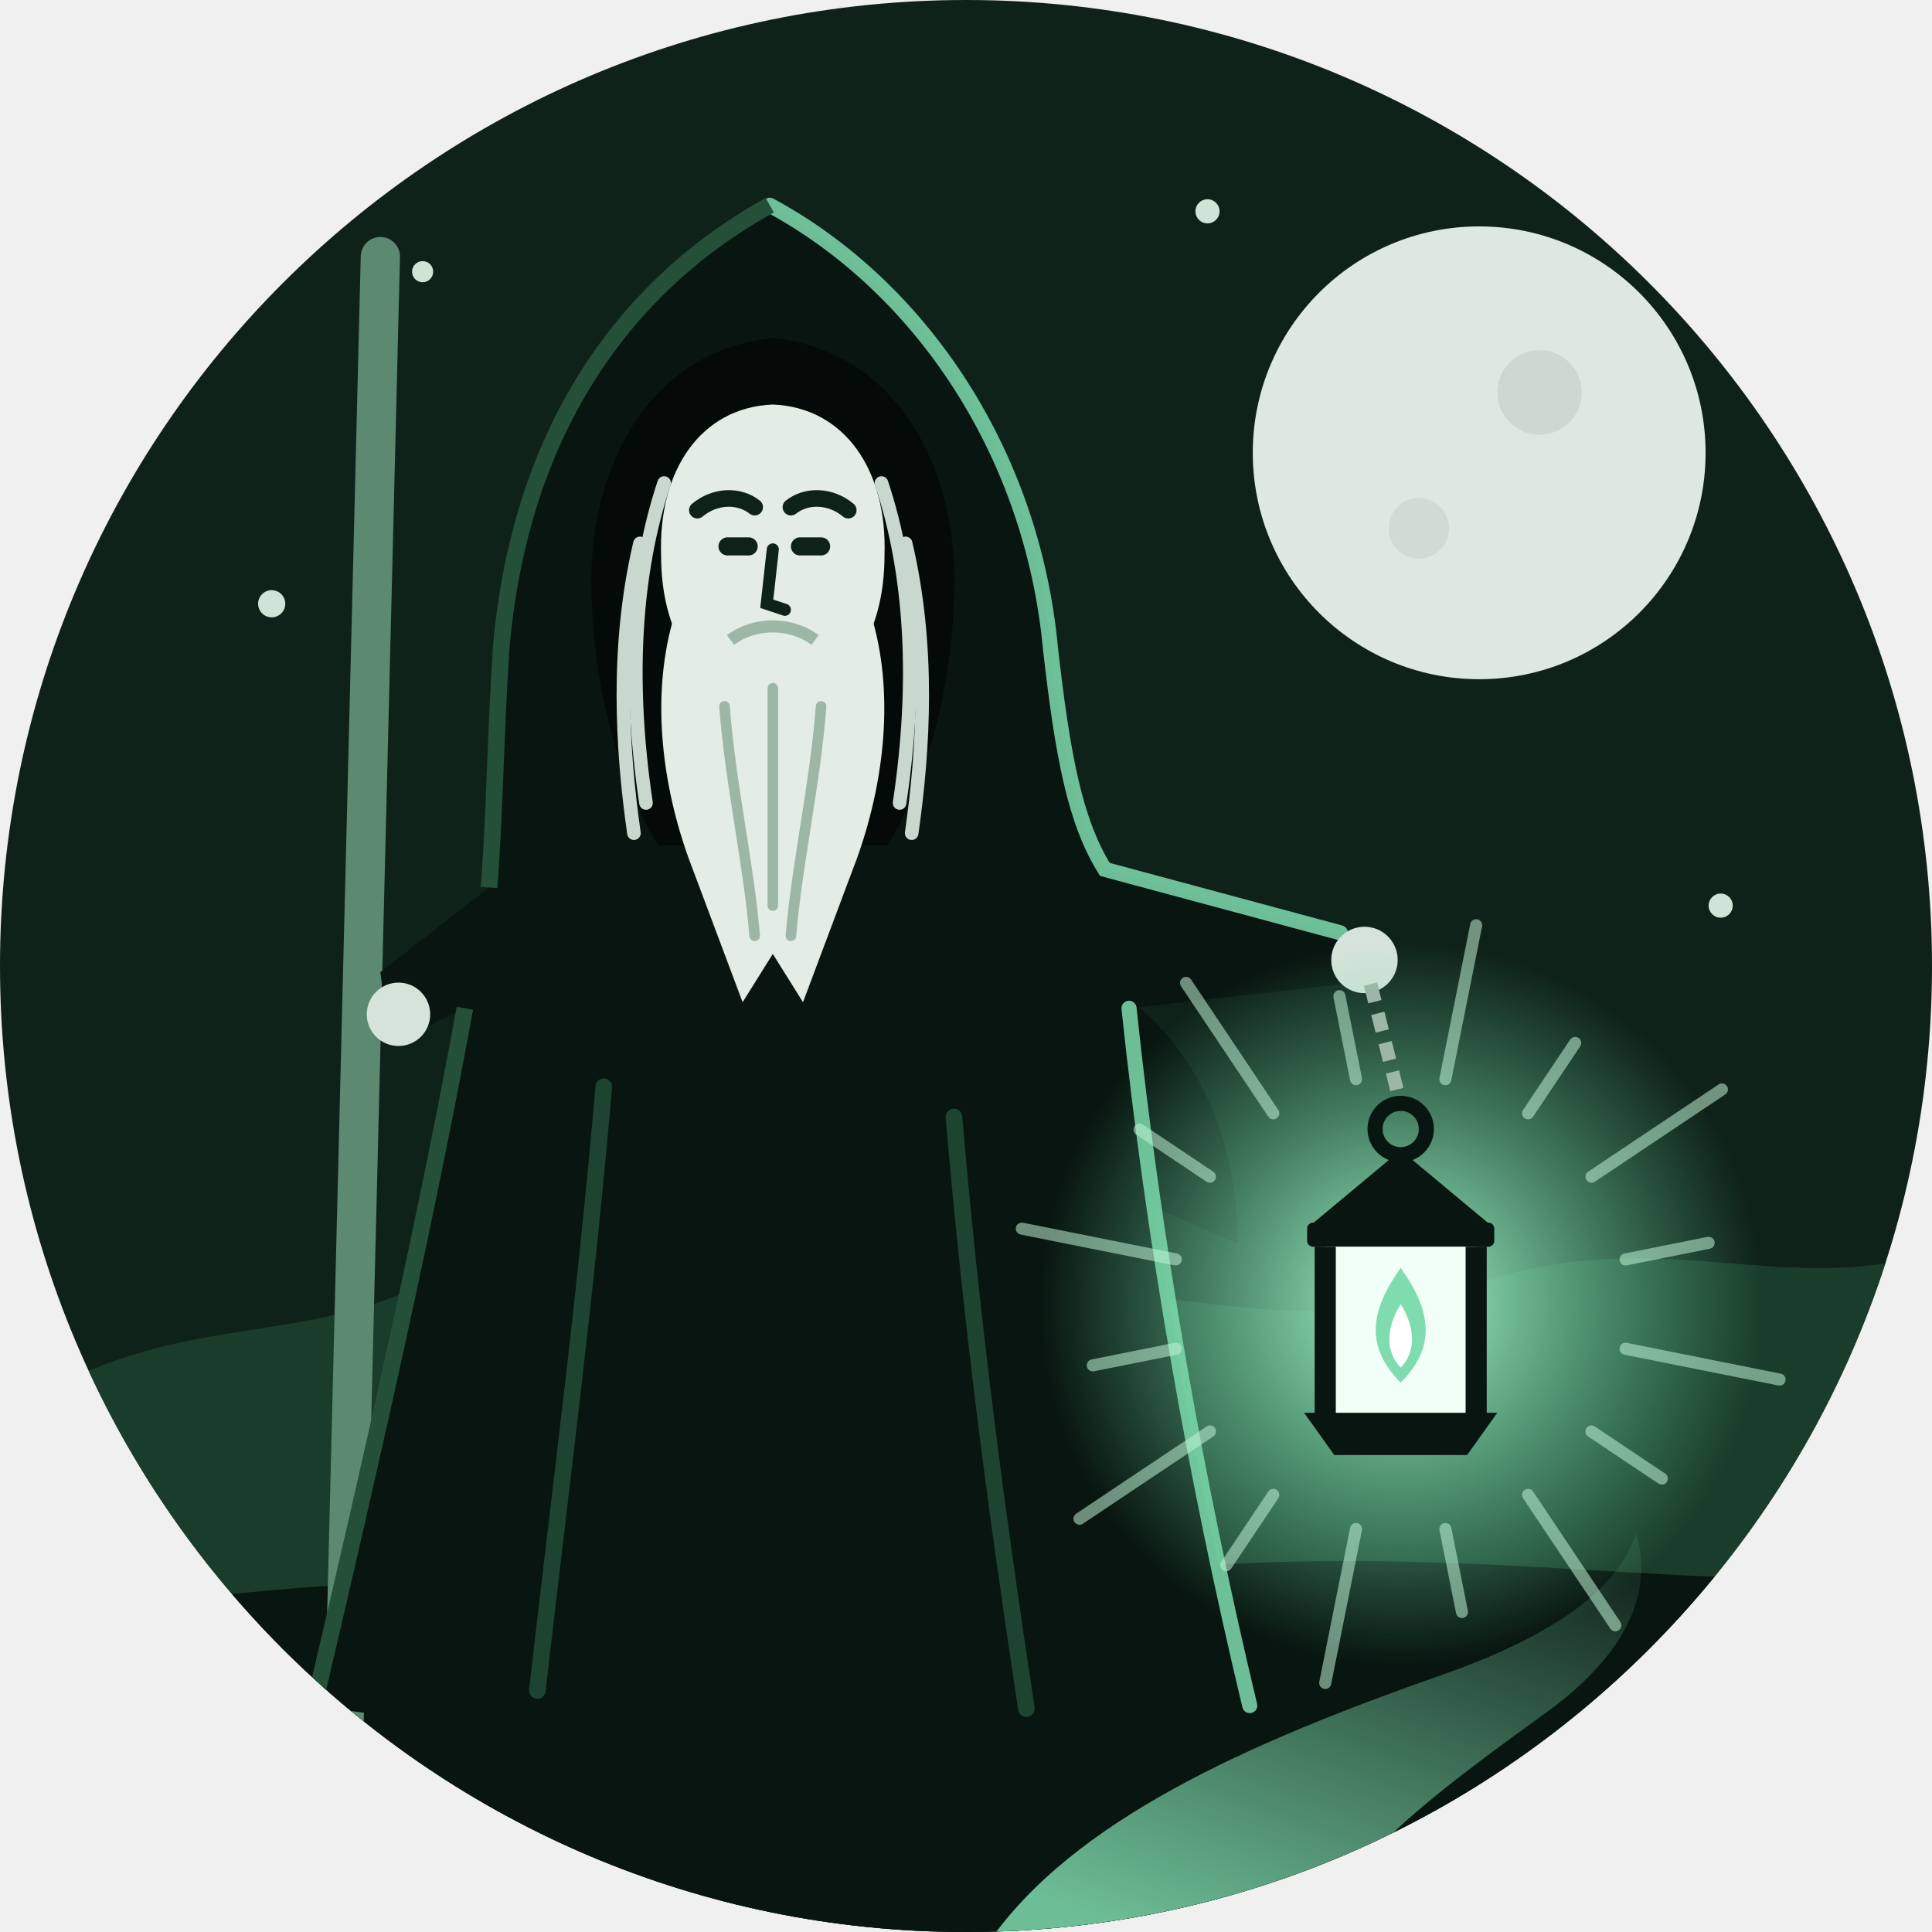
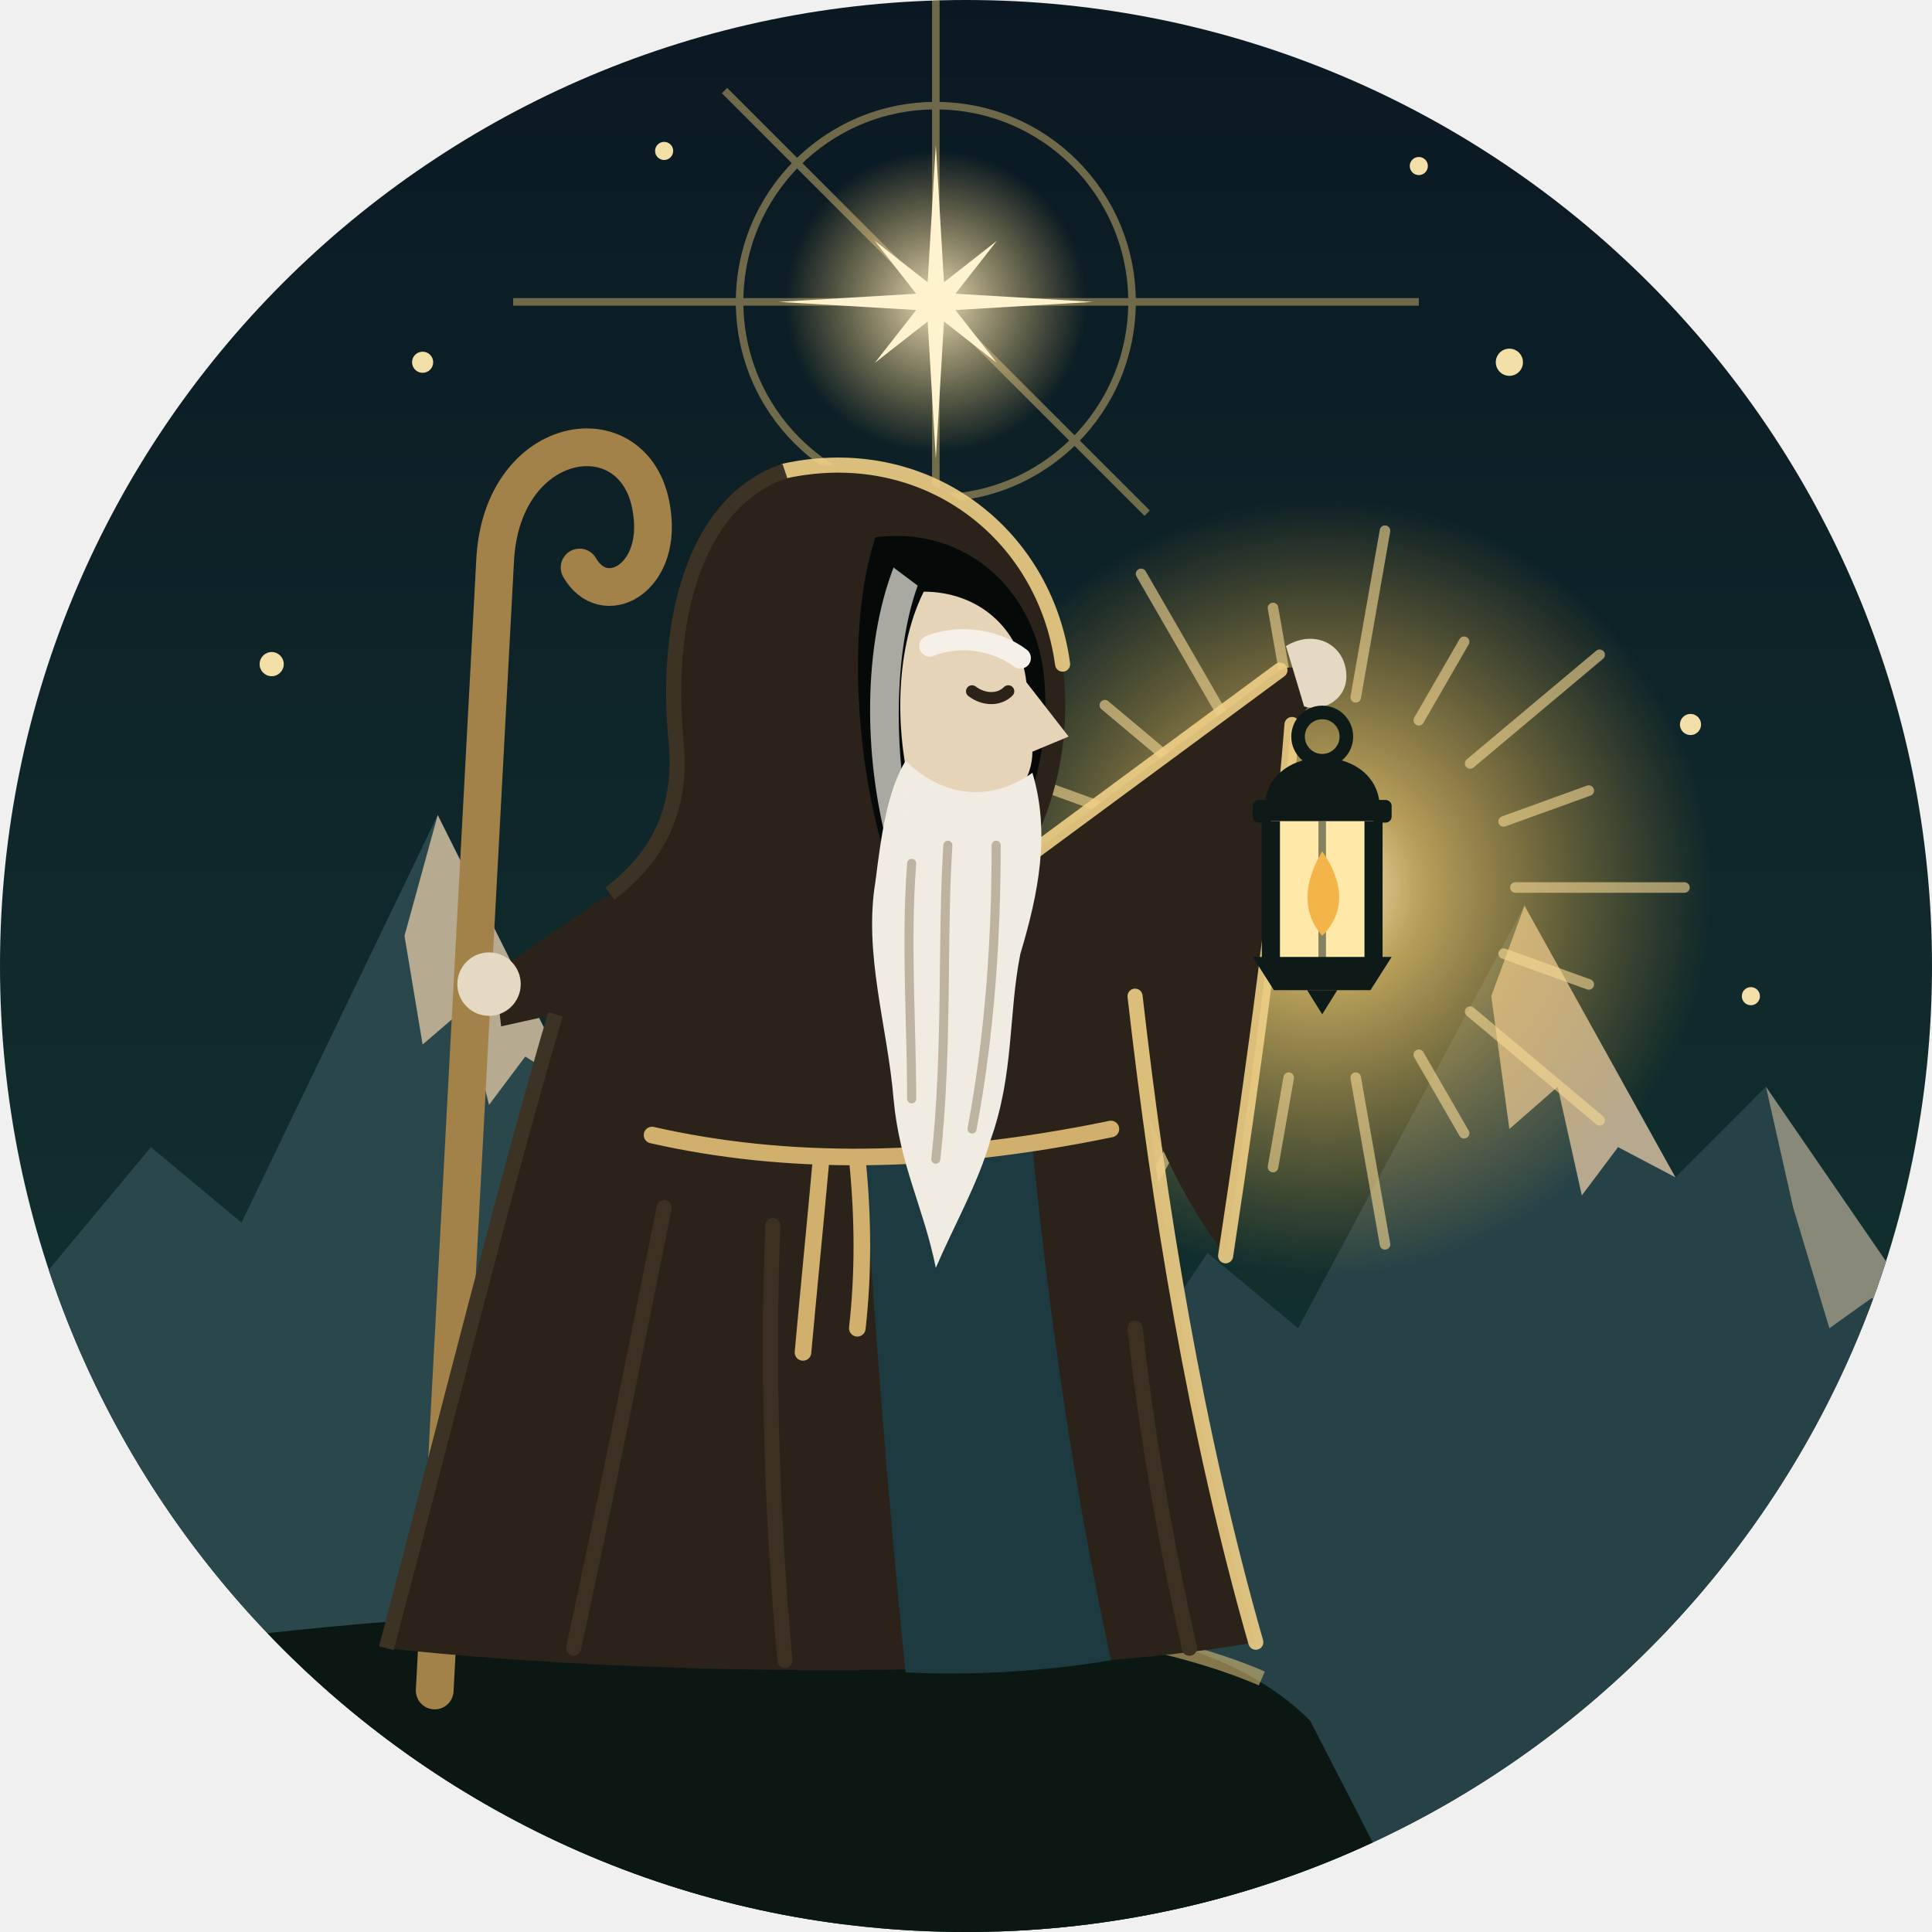
<svg xmlns="http://www.w3.org/2000/svg" viewBox="0 0 64 64">
  <defs>
    <clipPath id="c">
      <circle cx="32" cy="32" r="32" />
    </clipPath>
+     <linearGradient id="sky" x1="0" y1="0" x2="0" y2="1">
+       <stop offset="0" stop-color="#0a1822" />
+       <stop offset="0.7" stop-color="#12302f" />
+     </linearGradient>
    <radialGradient id="glow" cx="0.5" cy="0.5" r="0.5">
-       <stop offset="0" stop-color="#eafcf2" />
-       <stop offset="0.25" stop-color="#8fe3b8" stop-opacity="0.8" />
-       <stop offset="1" stop-color="#62d49c" stop-opacity="0" />
+       <stop offset="0" stop-color="#fff4d6" />
+       <stop offset="0.25" stop-color="#f3c96b" stop-opacity="0.75" />
+       <stop offset="1" stop-color="#e0a83a" stop-opacity="0" />
    </radialGradient>
-     <linearGradient id="road" x1="0.2" y1="1" x2="0.8" y2="0">
-       <stop offset="0" stop-color="#7fdcae" stop-opacity="0.85" />
-       <stop offset="1" stop-color="#7fdcae" stop-opacity="0.1" />
-     </linearGradient>
+     <radialGradient id="starglow" cx="0.5" cy="0.5" r="0.5">
+       <stop offset="0" stop-color="#fff1c9" stop-opacity="0.9" />
+       <stop offset="1" stop-color="#f3c96b" stop-opacity="0" />
+     </radialGradient>
  </defs>
  <g clip-path="url(#c)">
-     <rect width="64" height="64" fill="#0f2219" />
-     <g fill="#cfe3d6">
-       <circle cx="9" cy="20" r="0.45" />
-       <circle cx="40" cy="7" r="0.4" />
-       <circle cx="57" cy="30" r="0.4" />
-       <circle cx="14" cy="9" r="0.35" />
+     <rect width="64" height="64" fill="url(#sky)" />
+     <g fill="#f3dfa8">
+       <circle cx="9" cy="22" r="0.4" />
+       <circle cx="50" cy="12" r="0.45" />
+       <circle cx="56" cy="24" r="0.35" />
+       <circle cx="14" cy="12" r="0.35" />
+       <circle cx="22" cy="5" r="0.3" />
+       <circle cx="47" cy="5.5" r="0.3" />
+       <circle cx="58" cy="33" r="0.3" />
    </g>
-     <circle cx="49" cy="15" r="7.5" fill="#dde8e0" />
-     <circle cx="51" cy="13" r="1.4" fill="#0f2219" opacity="0.08" />
-     <circle cx="47" cy="17.5" r="1" fill="#0f2219" opacity="0.07" />
-     <path fill="#1a3d2b" d="M0 47 C6 43 10 45 15 42 C20 39 24 44 30 43 C37 41.5 42 45 49 42.5 C55 40.5 59 43 64 41.5 V64 H0Z" />
-     <path fill="#081510" d="M0 54 C14 51 28 53 38 52 C49 51 57 53 64 52 V64 H0Z" />
-     <path fill="url(#road)" d="M33 64 C36 60 42 57.5 48 55.4 C51.6 54.1 53.6 52.6 54.2 50.8 C54.8 52.8 53.8 54.8 51.4 56.6 C47.8 59.2 44.8 61.4 43.6 64 Z" />
-     <path d="M12.6 8.5 L11.4 57" stroke="#5b8a70" stroke-width="1.3" stroke-linecap="round" />
-     <path fill="#081510" d="M25.5 6.8 C30.5 9.5 34.2 15 34.8 21.5 C35.2 25 35.6 27.2 36.6 28.8 L44.6 31 C45.4 31.3 45.3 32.4 44.5 32.6 L37.4 33.4 C38.2 41 39.6 49 41.4 56.5 C34 58 20 58 10.4 56.5 C12.4 48 14.2 40 15.4 33.4 L12.9 34.6 L12.6 32.2 L16.2 29.4 C16.4 26.8 16.4 24.6 16.6 21.5 C17.2 14.4 20.6 9.5 25.5 6.8 Z" />
-     <path fill="#081510" d="M37 32.8 C39.6 34.6 41 37.6 41 41.2 L37.8 39.8 Z" />
-     <g fill="none" stroke="#7fdcae" stroke-width="0.5" stroke-linecap="round" opacity="0.85">
-       <path d="M25.5 6.8 C30.5 9.5 34.2 15 34.8 21.5 C35.2 25 35.6 27.2 36.6 28.8 L44.4 30.9" />
-       <path d="M37.4 33.4 C38.2 41 39.6 49 41.4 56.5" />
+     <g fill="none" stroke="#e9c77a" stroke-width="0.25" opacity="0.45">
+       <circle cx="31" cy="10" r="6.5" />
+       <path d="M31 0 V24 M17 10 H47 M24 3 L38 17" />
    </g>
-     <path fill="none" stroke="#24503a" stroke-width="0.55" d="M25.5 6.8 C20.6 9.5 17.2 14.4 16.6 21.5 C16.4 24.6 16.4 26.8 16.2 29.4 M15.4 33.4 C14.2 40 12.4 48 10.4 56.5" />
-     <g fill="none" stroke="#1d4431" stroke-width="0.55" stroke-linecap="round">
-       <path d="M20 36 C19.4 43 18.6 49 17.8 56" />
-       <path d="M31.6 37 C32.2 44 33 50 34 56.6" />
+     <circle cx="31" cy="10" r="5" fill="url(#starglow)" />
+     <polygon fill="#fff3cf" points="31.00,4.80 31.27,9.35 33.02,7.98 31.65,9.73 36.20,10.00 31.65,10.27 33.02,12.02 31.27,10.65 31.00,15.20 30.73,10.65 28.98,12.02 30.35,10.27 25.80,10.00 30.35,9.73 28.98,7.98 30.73,9.35" />
+     <path fill="#2a474c" d="M0 44 L5 38 L8 40.5 L14.5 27 L19 36 L22 33 L28 44 V64 H0Z" />
+     <path fill="#d9c3a2" opacity="0.8" d="M14.5 27 L19 36 L17.4 35 L16.2 36.6 L15.4 33.4 L14 34.6 L13.4 31 Z" />
+     <path fill="#d9c3a2" opacity="0.6" d="M22 33 L28 44 L26 42.6 L24.6 43.6 L23 39 Z" />
+     <path fill="#264247" d="M33 52 L40 41.5 L43 44 L50.5 30 L55.5 39 L58.5 36 L64 44 V64 H33Z" />
+     <path fill="#d9c3a2" opacity="0.8" d="M50.5 30 L55.5 39 L53.6 38 L52.4 39.6 L51.6 36 L50 37.4 L49.4 33 Z" />
+     <path fill="#d9c3a2" opacity="0.55" d="M58.5 36 L64 44 L62 43 L60.6 44 L59.4 40 Z" />
+     <path fill="#0b1713" d="M0 55.5 C9 53.6 20 53 31 53.4 C37 53.6 41 54.6 43.4 57 L47 64 H0Z" />
+     <path fill="none" stroke="#e9c77a" stroke-width="0.5" opacity="0.55" d="M22 53.2 C30 53.1 37.4 53.7 41.8 55.6" />
+     <circle cx="43.8" cy="29.4" r="13" fill="url(#glow)" />
+     <g stroke="#f6d995" stroke-width="0.35" stroke-linecap="round" opacity="0.6">
+       <path d="M50.20 29.40L55.80 29.40 M49.81 31.59L52.63 32.61 M48.70 33.51L52.99 37.11 M47.00 34.94L48.50 37.54 M44.91 35.70L45.88 41.22 M42.69 35.70L42.17 38.66 M40.60 34.94L37.80 39.79 M38.90 33.51L36.60 35.44 M37.79 31.59L32.52 33.50 M37.40 29.40L34.40 29.40 M37.79 27.21L32.52 25.30 M38.90 25.29L36.60 23.36 M40.60 23.86L37.80 19.01 M42.69 23.10L42.17 20.14 M44.91 23.10L45.88 17.58 M47.00 23.86L48.50 21.26 M48.70 25.29L52.99 21.69 M49.81 27.21L52.63 26.19" />
    </g>
-     <path fill="#030a07" d="M25.6 11.2 C29.6 11.6 31.8 15.4 31.6 19.8 C31.5 23.4 30.4 26.4 29.4 28 L21.8 28 C20.8 26.4 19.7 23.4 19.6 19.8 C19.4 15.4 21.6 11.6 25.6 11.2 Z" />
-     <g fill="none" stroke="#c9d8ce" stroke-width="0.45" stroke-linecap="round">
-       <path d="M22 16 C21 19 20.8 22.6 21.4 26.6" />
-       <path d="M21.2 18 C20.4 21.4 20.6 24.8 21 27.6" />
-       <path d="M29.2 16 C30.2 19 30.4 22.6 29.8 26.6" />
-       <path d="M30 18 C30.8 21.4 30.6 24.8 30.2 27.6" />
+     <path fill="none" stroke="#a3824a" stroke-width="1.25" stroke-linecap="round" d="M14.4 56 L16.4 18.6 C16.6 14.2 21.2 13.6 21.6 17 C21.9 19.2 20 20.2 19.2 18.8" />
+     <path fill="#2b2319" d="M26 15.6 C30.6 14.6 34.6 17.6 35.2 22 C35.5 24.4 35 26.6 34 28.4 L42.4 22.2 C43.2 21.8 43.8 22.8 43.2 23.6 L37.4 30.8 C38 38 39.4 47 41.6 54.4 C35 55.6 22 55.6 12.8 54.6 C14.8 47 16.8 39 18.4 33.6 L16.6 34 L16.4 32.2 L20.2 29.6 C21.8 28.4 22.6 26.8 22.4 24.6 C22 20.6 23 16.6 26 15.6 Z" />
+     <path fill="#1d3a40" d="M28.6 38.2 L34.2 38 C34.8 44 35.6 49.4 36.8 55 C34.4 55.4 32 55.5 30 55.4 C29.4 49.6 29 44 28.6 38.2 Z" />
+     <path fill="#2b2319" d="M36.2 28.8 L42.8 23.4 C42.4 29 41.6 35 40.6 41.6 C38.6 39 37.4 35.6 36.4 32 Z" />
+     <g fill="none" stroke="#f0cf86" stroke-width="0.5" stroke-linecap="round" opacity="0.9">
+       <path d="M34 28.4 L42.4 22.2" />
+       <path d="M42.8 24 C42.4 29 41.6 35 40.6 41.6" />
+       <path d="M37.6 33 C38.4 40 39.6 47.4 41.6 54.4" />
+       <path d="M26 15.6 C30.6 14.6 34.6 17.6 35.2 22" />
    </g>
-     <path fill="#e3ece5" d="M25.6 13.4 C28 13.5 29.4 15.6 29.3 18.4 C29.3 20.4 28.6 21.8 27.6 22.6 L23.6 22.6 C22.6 21.8 21.9 20.4 21.9 18.4 C21.8 15.6 23.2 13.5 25.6 13.4 Z" />
-     <g stroke="#0f2219" stroke-linecap="round" fill="none">
-       <path d="M23.1 16.9 C23.7 16.4 24.5 16.4 25 16.8 M28.1 16.9 C27.5 16.4 26.7 16.4 26.2 16.8" stroke-width="0.55" />
-       <path d="M24.1 18.1 h0.7 M26.5 18.1 h0.7" stroke-width="0.6" />
-       <path d="M25.6 18.2 L25.4 20 L26 20.2" stroke-width="0.4" />
+     <path fill="none" stroke="#3d3324" stroke-width="0.5" d="M26 15.6 C23 16.6 22 20.6 22.4 24.6 C22.6 26.8 21.8 28.4 20.2 29.6 M18.4 33.6 C16.8 39 14.8 47 12.8 54.6" />
+     <g fill="none" stroke="#3b3022" stroke-width="0.5" stroke-linecap="round">
+       <path d="M22 40 C21 45 20 50 19 54.6" />
+       <path d="M25.6 40.6 C25.4 45.6 25.6 50.6 26 55" />
+       <path d="M37.6 44 C38 47.6 38.6 51 39.4 54.6" />
    </g>
-     <path fill="#e3ece5" d="M22.4 20.2 C22.8 21.6 23.6 22 24.6 21.8 C25.2 21.6 25.6 21.4 25.6 21.4 C25.6 21.4 26 21.6 26.6 21.8 C27.6 22 28.4 21.6 28.8 20.2 C29.6 22.6 29.4 25.6 28.4 28.4 C27.8 30 27.2 31.6 26.6 33.2 L25.6 31.6 L24.6 33.2 C24 31.6 23.4 30 22.8 28.4 C21.8 25.6 21.6 22.6 22.4 20.2 Z" />
-     <g fill="none" stroke="#9db7a6" stroke-width="0.35" stroke-linecap="round">
-       <path d="M24 23.4 C24.2 26 24.8 28.6 25 31" />
-       <path d="M27.2 23.4 C27 26 26.4 28.6 26.2 31" />
-       <path d="M25.6 22.8 V30" />
+     <g fill="none" stroke="#d1b06d" stroke-width="0.55" stroke-linecap="round">
+       <path d="M21.6 37.6 C26 38.6 31 38.6 36.8 37.4" />
+       <path d="M27.2 38.4 C27 40.6 26.8 42.6 26.6 44.8 M28.4 38.4 C28.6 40.4 28.6 42.2 28.4 44" />
    </g>
-     <path d="M24.2 21.2 C25 20.6 26.2 20.6 27 21.2" stroke="#9db7a6" stroke-width="0.4" fill="none" />
-     <circle cx="45.2" cy="31.8" r="1.1" fill="#d6e3da" />
-     <circle cx="13.2" cy="33.6" r="1.05" fill="#d6e3da" />
-     <circle cx="46.4" cy="43.2" r="12" fill="url(#glow)" />
-     <g stroke="#bff2d6" stroke-width="0.4" stroke-linecap="round" opacity="0.55">
-       <path d="M53.85 44.68 L58.95 45.70 M52.72 47.42 L55.05 48.98 M50.62 49.52 L53.51 53.84 M47.88 50.65 L48.43 53.40 M44.92 50.65 L43.90 55.75 M42.18 49.52 L40.62 51.85 M40.08 47.42 L35.76 50.31 M38.95 44.68 L36.20 45.23 M38.95 41.72 L33.85 40.70 M40.08 38.98 L37.75 37.42 M42.18 36.88 L39.29 32.56 M44.92 35.75 L44.37 33.00 M47.88 35.75 L48.90 30.65 M50.62 36.88 L52.18 34.55 M52.72 38.98 L57.04 36.09 M53.85 41.72 L56.60 41.17" />
+     <path fill="#050a08" d="M29 17.8 C32 17.4 34.4 19.6 34.6 22.6 C34.8 25 34 27.2 33 28.6 L29.4 28.6 C28.4 25.6 28 20.8 29 17.8 Z" />
+     <path fill="#e6d4b8" d="M30.6 19.6 C32.4 19.6 33.8 20.8 34 22.6 L35.4 24.4 L34.2 24.9 C34.2 25.8 33.6 26.6 32.8 26.8 L30.4 27 C29.6 24.6 29.6 21.6 30.6 19.6 Z" />
+     <path d="M30.8 21.4 C31.8 21 33 21.2 33.8 21.8" stroke="#f6f1e8" stroke-width="0.7" fill="none" stroke-linecap="round" />
+     <path d="M32.2 22.9 C32.6 23.2 33.1 23.2 33.4 22.9" stroke="#2b2319" stroke-width="0.4" fill="none" stroke-linecap="round" />
+     <path fill="#f1ece2" d="M30 25.2 C31.2 26.4 32.8 26.6 34.2 25.6 C34.8 27.6 34.4 29.6 33.8 31.6 C33.4 33.6 33.6 35.6 32.8 37.8 C32.4 39.2 31.6 40.6 31 42 C30.6 40 29.8 38.6 29.6 36.4 C29.4 34 28.6 31.6 29 29.2 C29.2 27.6 29.4 26.2 30 25.2 Z" />
+     <g fill="none" stroke="#bdb3a0" stroke-width="0.3" stroke-linecap="round">
+       <path d="M31.4 28 C31.2 31 31.4 34.8 31 38.4" />
+       <path d="M33 28 C33 31 32.8 34.2 32.2 37.4" />
+       <path d="M30.2 28.6 C30 31.2 30.2 34 30.2 36.4" />
    </g>
-     <path d="M45.4 32.6 L46.4 36.6" stroke="#9db7a6" stroke-width="0.45" stroke-dasharray="0.6 0.4" />
+     <path fill="#f1ece2" d="M29.6 18.8 C28.6 21.4 28.6 25 29.4 28 L30.2 27.6 C29.6 25 29.6 21.6 30.4 19.4 Z" opacity="0.7" />
+     <path fill="#e6d9c3" d="M42.6 21.4 C43.6 20.8 44.6 21.4 44.6 22.4 C44.6 23.2 43.8 23.6 43.2 23.4 Z" />
+     <circle cx="16.2" cy="32.6" r="1.05" fill="#e6d9c3" />
    <g>
-       <circle cx="46.4" cy="37.4" r="0.85" fill="none" stroke="#081510" stroke-width="0.5" />
-       <path fill="#081510" d="M43.4 40.6 L46.4 38.1 L49.4 40.6 Z" />
-       <rect x="43.3" y="40.5" width="6.2" height="0.8" rx="0.2" fill="#081510" />
-       <rect x="43.9" y="41.3" width="5" height="5.6" fill="#f2fff7" />
-       <path d="M43.9 41.3 V46.9 M48.9 41.3 V46.9" stroke="#081510" stroke-width="0.7" />
-       <path fill="#081510" d="M43.2 46.8 H49.6 L48.6 48.2 H44.2 Z" />
-       <path fill="#7fdcae" d="M46.4 42 C47.4 43.4 47.6 44.6 46.4 45.8 C45.2 44.6 45.4 43.4 46.4 42 Z" />
-       <path fill="#ffffff" d="M46.4 43.2 C46.9 44 46.9 44.8 46.4 45.3 C45.9 44.8 45.9 44 46.4 43.2 Z" />
+       <circle cx="43.8" cy="24.4" r="0.8" fill="none" stroke="#0d1a17" stroke-width="0.45" />
+       <path fill="#0d1a17" d="M41.9 26.6 C42 25.6 42.9 25.1 43.8 25.1 C44.7 25.1 45.6 25.6 45.7 26.6 Z" />
+       <rect x="41.5" y="26.5" width="4.6" height="0.75" rx="0.2" fill="#0d1a17" />
+       <rect x="42.1" y="27.2" width="3.4" height="4.6" fill="#ffe8a8" />
+       <path d="M42.1 27.2 V31.8 M45.5 27.2 V31.8" stroke="#0d1a17" stroke-width="0.6" />
+       <path d="M43.8 27.2 V31.8" stroke="#0d1a17" stroke-width="0.25" opacity="0.5" />
+       <path fill="#f3b54a" d="M43.8 28.2 C44.5 29.2 44.6 30.2 43.8 31 C43.1 30.2 43.2 29.2 43.8 28.2 Z" />
+       <path fill="#0d1a17" d="M41.5 31.7 H46.1 L45.4 32.8 H42.2 Z" />
+       <path fill="#0d1a17" d="M43.3 32.8 H44.3 L43.8 33.6 Z" />
    </g>
  </g>
</svg>
